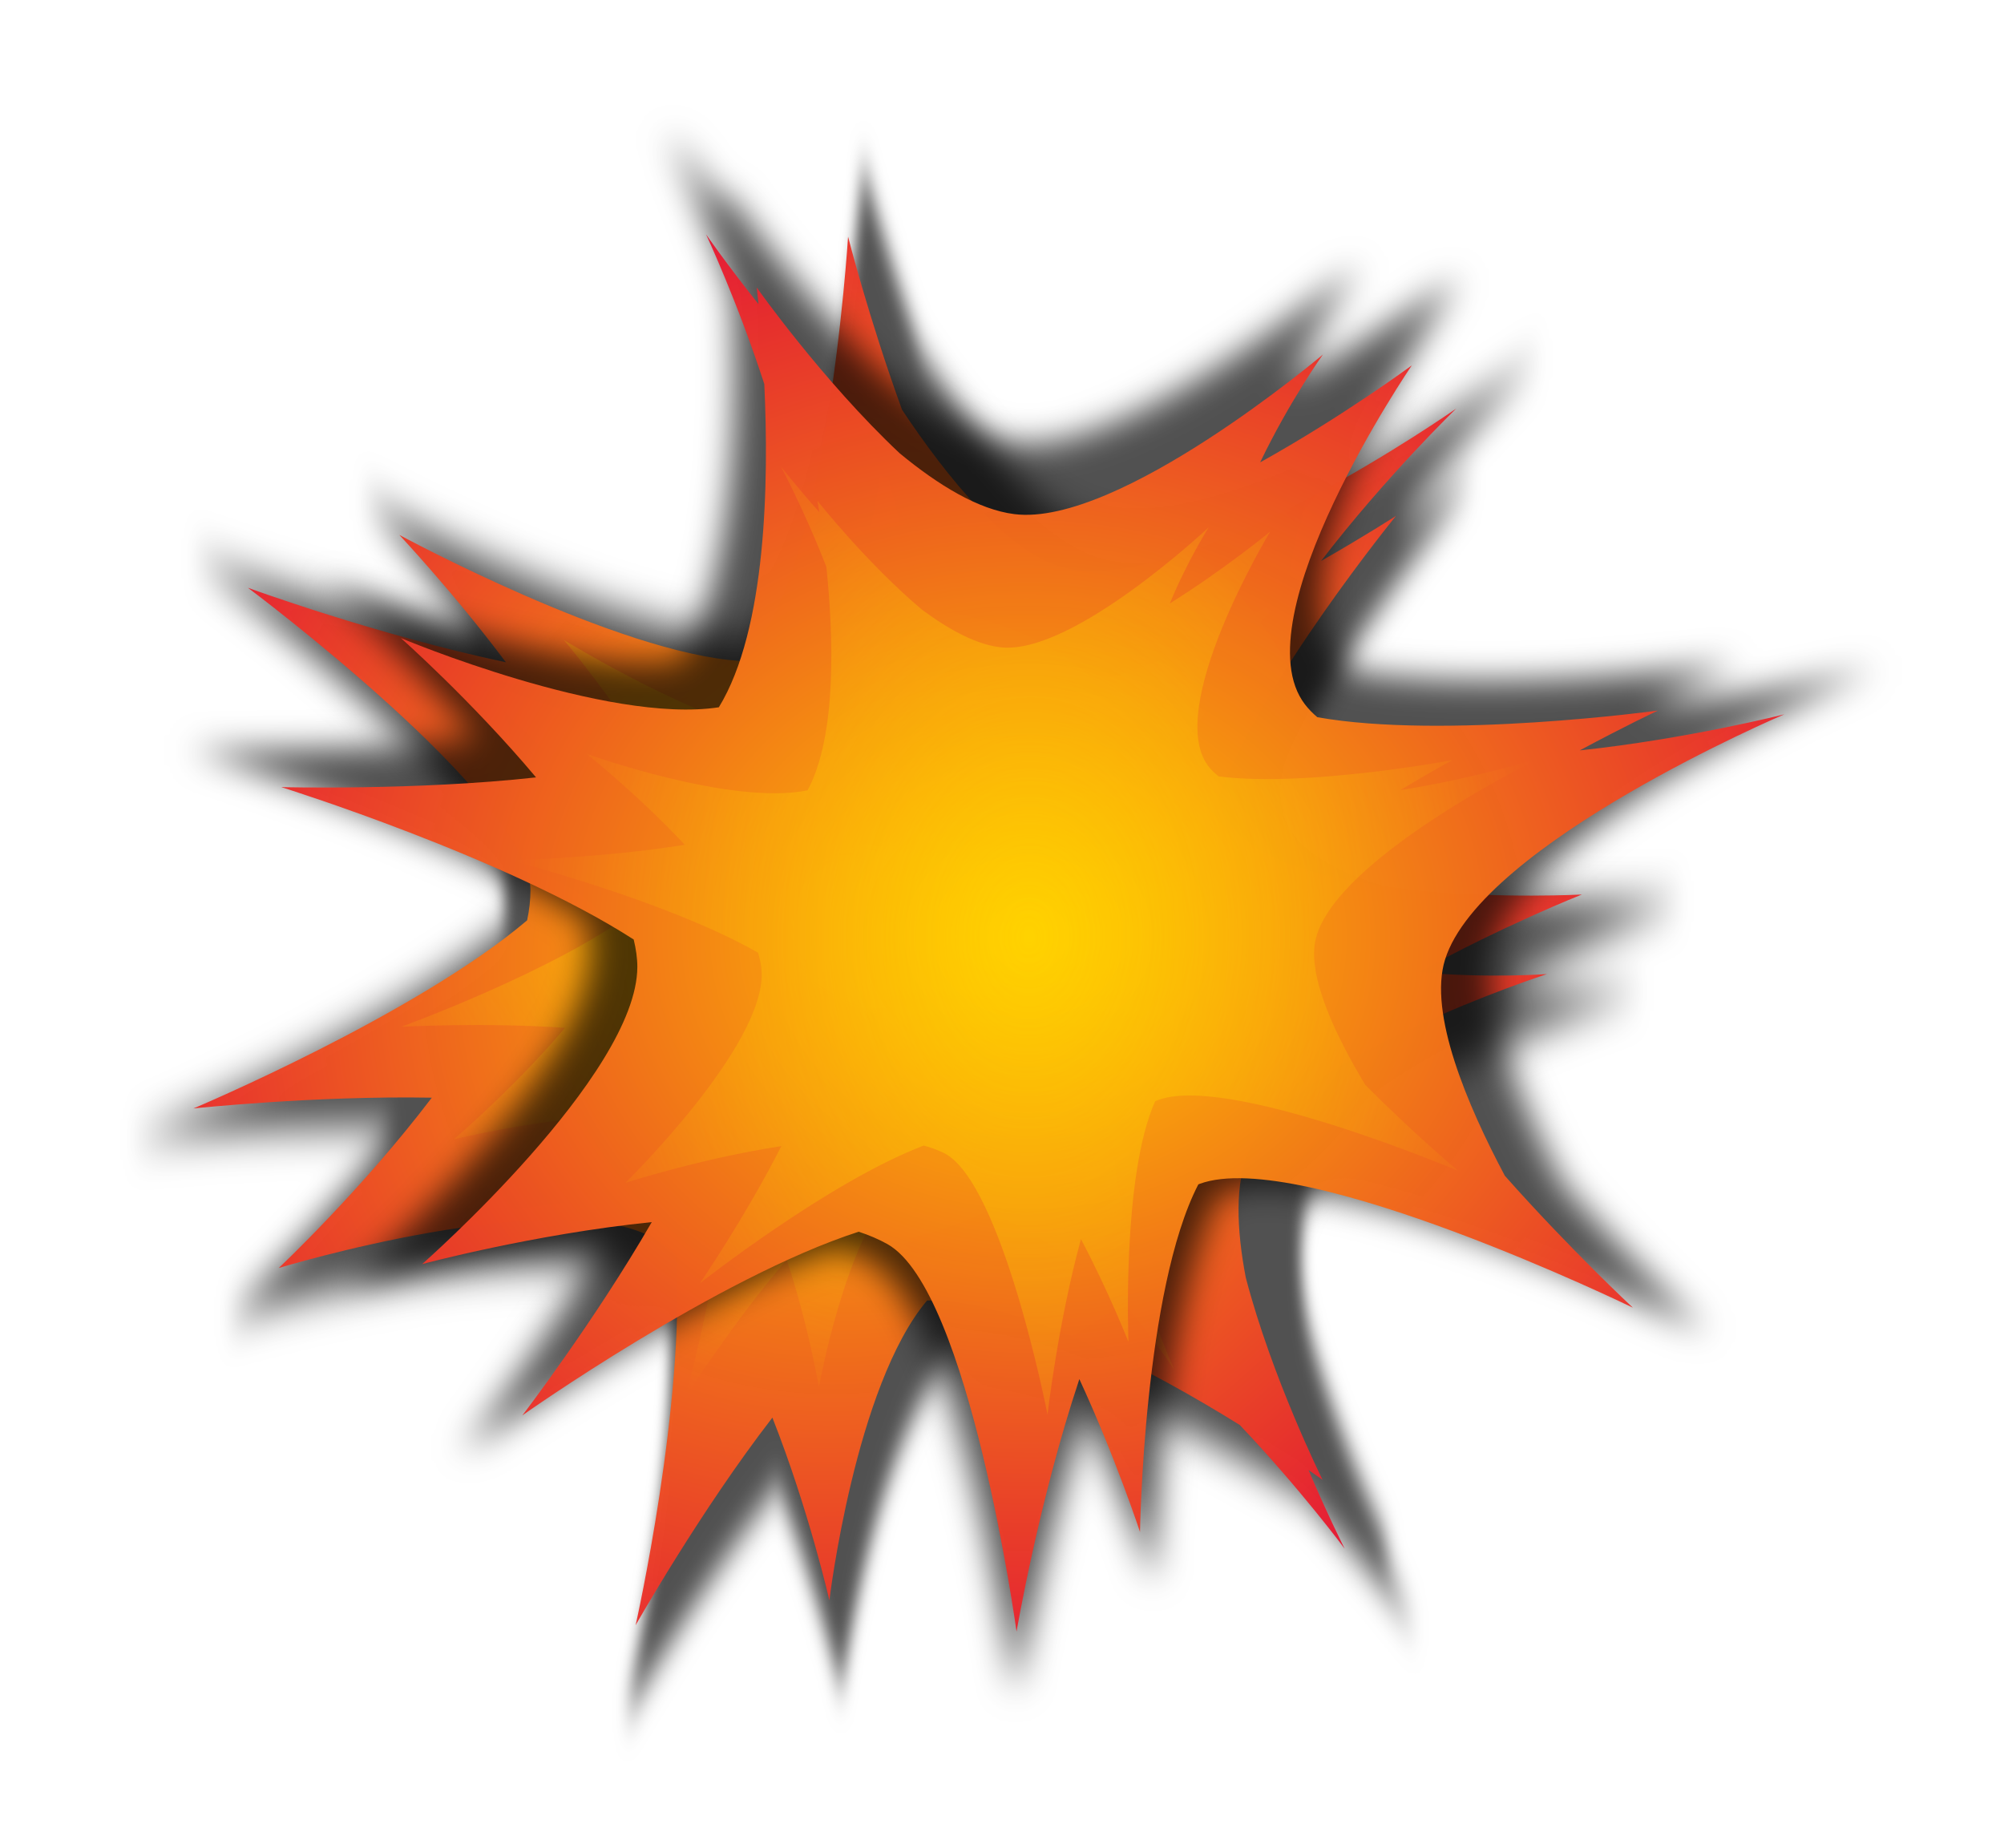
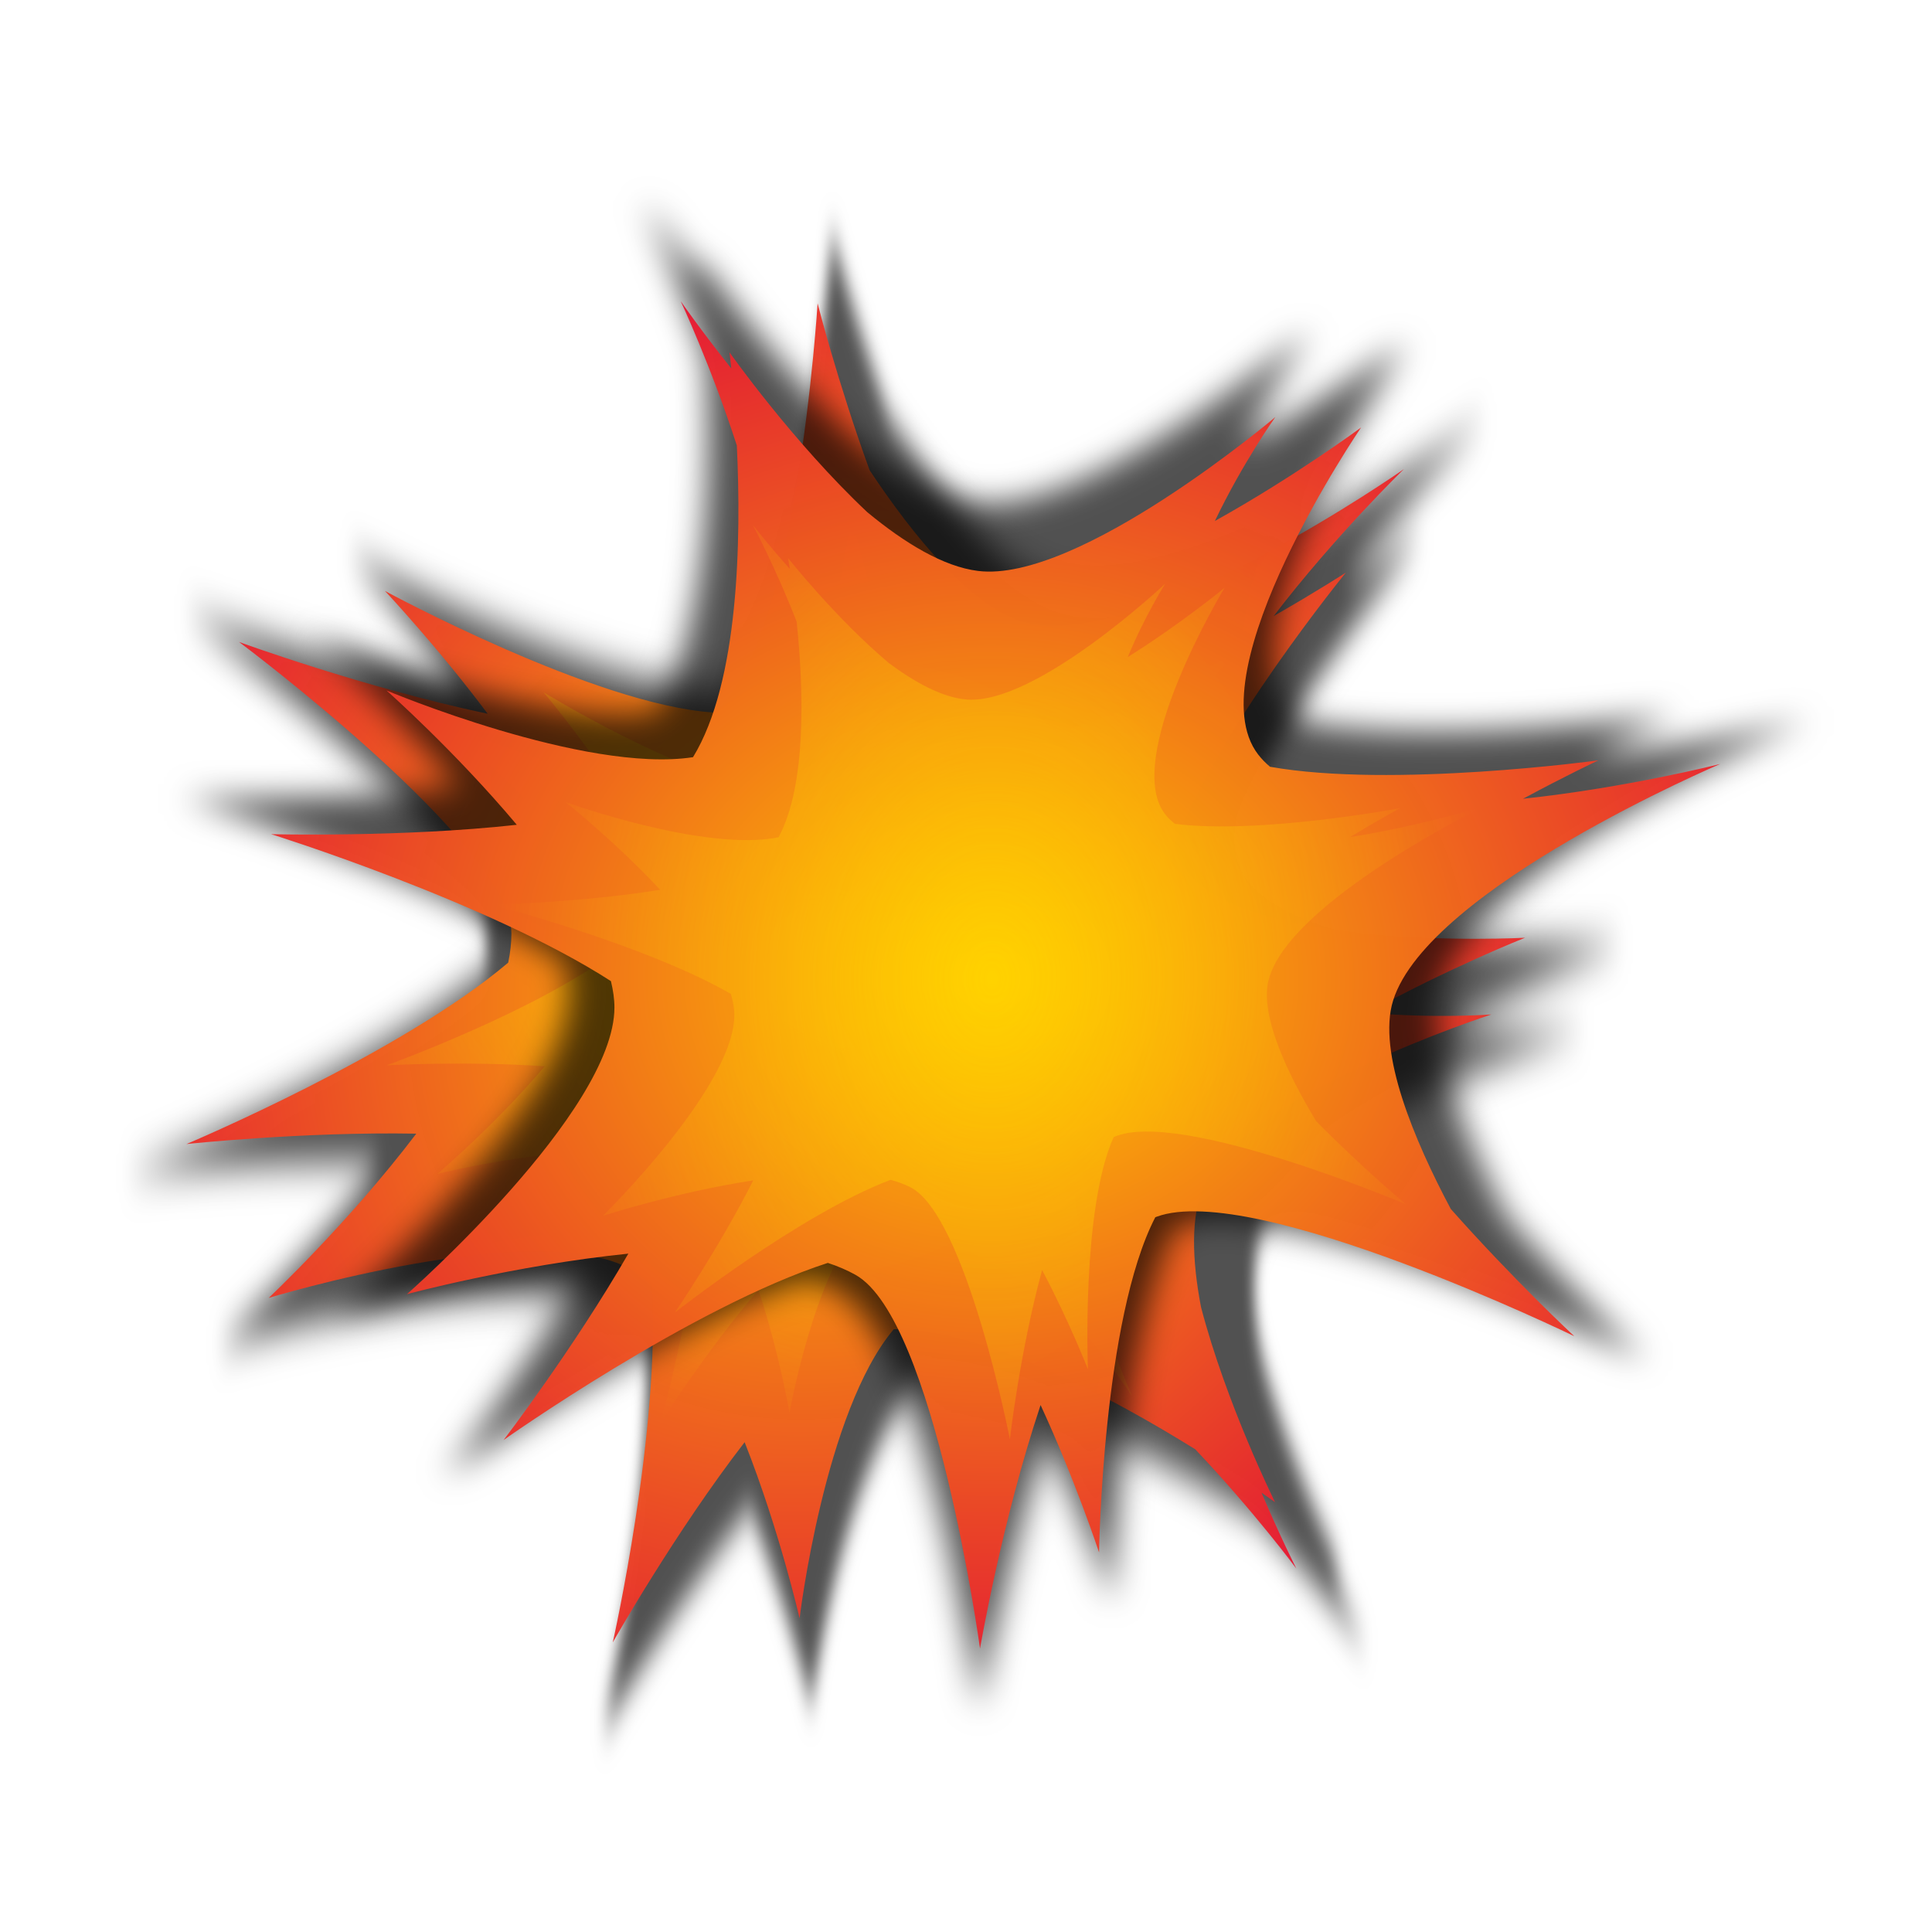
- <svg xmlns="http://www.w3.org/2000/svg" viewBox="0 0 900 830">
+ <svg xmlns="http://www.w3.org/2000/svg" width="50mm" height="50mm" viewBox="0 0 900 830">
  <defs>
    <filter id="c">
      <feGaussianBlur stdDeviation="4.025" />
    </filter>
    <radialGradient id="b" cx="680.14" cy="815.24" r="198.83" gradientTransform="matrix(1.2134 -3.459e-7 3.8323e-7 1.3444 -145.13 -280.73)" gradientUnits="userSpaceOnUse">
      <stop stop-color="#fc0" offset="0" />
      <stop stop-color="#e40039" stop-opacity=".965" offset="1" />
    </radialGradient>
    <radialGradient id="a" cx="680.14" cy="815.24" r="136.7" gradientTransform="matrix(1.4947 .01418 -.00972 1.0242 -328.72 -29.543)" gradientUnits="userSpaceOnUse">
      <stop stop-color="#ffd600" offset="0" />
      <stop stop-color="#fc0" stop-opacity="0" offset="1" />
    </radialGradient>
  </defs>
  <g transform="matrix(1.4258 .75913 -.80093 1.3972 77.184 -1238.9)" fill-rule="evenodd">
    <path transform="matrix(1.1219 0 0 1.1219 -83.597 -99.375)" d="m753.78 611.58s-38.635 81.371-72.125 90.531c-15.44 4.223-41.508-6.937-61.469-17.562-20.67-18.162-36.969-35.563-36.969-35.563s44.177 91.108 32.844 118.31c-0.048 0.114-0.106 0.23-0.156 0.344-30.496 14.173-99.719 13.656-99.719 13.656s21.54 7.267 43.344 17.406c-34.847 10.197-72.562 15.469-72.562 15.469s97.365 14.869 110.03 37.437c1.333 2.376 2.46 5.021 3.375 7.875-13.902 38.054-54.5 90.094-54.5 90.094s27.329-18.986 56.031-33.906c-4.183 32.112-13.375 62.031-13.375 62.031s55.32-57.153 86.25-56.531c2.484 0.05 5.102 0.47 7.812 1.156 22.778 35.192 41.5 96.562 41.5 96.562s-0.206-36.786 4.281-69.062c21.486 17.888 39.031 37.531 39.031 37.531s-23.497-56.309-17.906-86.687c22.618-12.459 64.77-12.18 92.688-10.313 23.62 7.864 42.438 16.719 42.438 16.719s-8.395-5.774-19.625-14.656c2.977 0.354 4.75 0.594 4.75 0.594s-26.288-18.454-46.531-39.781c-9.006-10.797-15.676-21.794-16.75-31.5-3.147-28.429 47.438-82.719 47.438-82.719s-13.59 8.799-31.188 16.344c13.726-22.289 28.625-40.531 28.625-40.531s-73.41 45.276-97.562 26.875c-1.309-0.998-2.498-2.159-3.594-3.438-5.702-34.414 3.906-92.344 3.906-92.344s-4.742 9.048-11.844 20.937c3.919-29.203 11.531-55.281 11.531-55.281z" filter="url(#c)" opacity=".683" />
    <path d="m748.12 611.58c-2e-5 0-38.635 81.371-72.125 90.531-15.44 4.223-41.509-6.937-61.469-17.562-20.67-18.162-36.969-35.563-36.969-35.563s44.177 91.108 32.844 118.31c-0.048 0.114-0.106 0.23-0.156 0.344-30.496 14.173-99.719 13.656-99.719 13.656s21.54 7.266 43.344 17.406c-34.847 10.197-72.562 15.469-72.562 15.469s97.365 14.869 110.03 37.437c1.333 2.376 2.46 5.021 3.375 7.875-13.902 38.054-54.5 90.094-54.5 90.094s27.329-18.986 56.031-33.906c-4.183 32.112-13.375 62.031-13.375 62.031s55.32-57.153 86.25-56.531c2.484 0.05 5.102 0.47 7.812 1.156 22.778 35.192 41.5 96.563 41.5 96.563s-0.206-36.786 4.281-69.063c21.486 17.888 39.031 37.531 39.031 37.531s-23.497-56.309-17.906-86.687c22.618-12.459 64.77-12.18 92.688-10.313 23.62 7.864 42.438 16.719 42.438 16.719s-8.395-5.774-19.625-14.656c2.977 0.354 4.75 0.594 4.75 0.594s-26.288-18.454-46.531-39.781c-9.006-10.797-15.676-21.794-16.75-31.5-3.147-28.429 47.438-82.719 47.438-82.719s-13.59 8.799-31.188 16.344c13.726-22.289 28.625-40.531 28.625-40.531s-73.41 45.276-97.562 26.875c-1.309-0.998-2.498-2.159-3.594-3.438-5.702-34.414 3.906-92.344 3.906-92.344s-4.742 9.048-11.844 20.937c3.919-29.203 11.531-55.281 11.531-55.281z" fill="url(#b)" />
    <path d="m734.1 677.76c-1e-5 0-29.494 54.455-52.82 59.523-10.755 2.336-28.244-6.277-41.56-14.3-13.529-13.223-24.083-25.764-24.083-25.764s27.006 64.162 18.232 82.425c-0.037 0.077-0.081 0.154-0.12 0.23-21.454 8.618-68.96 5.738-68.96 5.738s14.523 5.775 29.122 13.531c-24.296 5.729-50.382 7.973-50.382 7.973s66.303 13.76 74.176 29.717c0.829 1.68 1.506 3.537 2.03 5.53-10.933 25.619-40.704 59.865-40.704 59.865s19.455-12.038 39.705-21.234c-4.044 21.894-11.446 42.099-11.446 42.099s40.065-37.22 61.277-35.665c1.704 0.125 3.486 0.509 5.322 1.079 14.355 24.992 24.969 67.809 24.969 67.809s1.2-25.263 5.459-47.258c14.099 13.065 25.428 27.191 25.428 27.191s-14.077-39.516-9.131-60.168c15.983-7.729 44.912-5.999 64.01-3.699 15.929 6.261 28.525 13.026 28.525 13.026s-5.553-4.27-12.939-10.778c2.031 0.352 3.239 0.581 3.239 0.581s-17.375-13.628-30.495-29.009c-5.789-7.741-9.967-15.535-10.35-22.237-1.124-19.632 35.586-55.06 35.586-55.06s-9.651 5.545-22.008 10.083c10.236-14.802 21.131-26.782 21.131-26.782s-52.051 28.406-67.962 14.892c-0.863-0.733-1.636-1.574-2.342-2.491-2.659-23.835 6.051-63.256 6.051-63.256s-3.586 6.039-8.895 13.942c3.756-19.906 9.934-37.532 9.934-37.532z" fill="url(#a)" opacity=".611" />
  </g>
  <g transform="matrix(.03599 -1.5704 -1.6548 -.03415 1786.5 1516.6)" fill-rule="evenodd">
    <path transform="matrix(1.1219 0 0 1.1219 -83.597 -99.375)" d="m753.78 611.58s-38.635 81.371-72.125 90.531c-15.44 4.223-41.508-6.937-61.469-17.562-20.67-18.162-36.969-35.563-36.969-35.563s44.177 91.108 32.844 118.31c-0.048 0.114-0.106 0.23-0.156 0.344-30.496 14.173-99.719 13.656-99.719 13.656s21.54 7.267 43.344 17.406c-34.847 10.197-72.562 15.469-72.562 15.469s97.365 14.869 110.03 37.437c1.333 2.376 2.46 5.021 3.375 7.875-13.902 38.054-54.5 90.094-54.5 90.094s27.329-18.986 56.031-33.906c-4.183 32.112-13.375 62.031-13.375 62.031s55.32-57.153 86.25-56.531c2.484 0.05 5.102 0.47 7.812 1.156 22.778 35.192 41.5 96.562 41.5 96.562s-0.206-36.786 4.281-69.062c21.486 17.888 39.031 37.531 39.031 37.531s-23.497-56.309-17.906-86.687c22.618-12.459 64.77-12.18 92.688-10.313 23.62 7.864 42.438 16.719 42.438 16.719s-8.395-5.774-19.625-14.656c2.977 0.354 4.75 0.594 4.75 0.594s-26.288-18.454-46.531-39.781c-9.006-10.797-15.676-21.794-16.75-31.5-3.147-28.429 47.438-82.719 47.438-82.719s-13.59 8.799-31.188 16.344c13.726-22.289 28.625-40.531 28.625-40.531s-73.41 45.276-97.562 26.875c-1.309-0.998-2.498-2.159-3.594-3.438-5.702-34.414 3.906-92.344 3.906-92.344s-4.742 9.048-11.844 20.937c3.919-29.203 11.531-55.281 11.531-55.281z" filter="url(#c)" opacity=".683" />
    <path d="m748.12 611.58c-2e-5 0-38.635 81.371-72.125 90.531-15.44 4.223-41.509-6.937-61.469-17.562-20.67-18.162-36.969-35.563-36.969-35.563s44.177 91.108 32.844 118.31c-0.048 0.114-0.106 0.23-0.156 0.344-30.496 14.173-99.719 13.656-99.719 13.656s21.54 7.266 43.344 17.406c-34.847 10.197-72.562 15.469-72.562 15.469s97.365 14.869 110.03 37.437c1.333 2.376 2.46 5.021 3.375 7.875-13.902 38.054-54.5 90.094-54.5 90.094s27.329-18.986 56.031-33.906c-4.183 32.112-13.375 62.031-13.375 62.031s55.32-57.153 86.25-56.531c2.484 0.05 5.102 0.47 7.812 1.156 22.778 35.192 41.5 96.563 41.5 96.563s-0.206-36.786 4.281-69.063c21.486 17.888 39.031 37.531 39.031 37.531s-23.497-56.309-17.906-86.687c22.618-12.459 64.77-12.18 92.688-10.313 23.62 7.864 42.438 16.719 42.438 16.719s-8.395-5.774-19.625-14.656c2.977 0.354 4.75 0.594 4.75 0.594s-26.288-18.454-46.531-39.781c-9.006-10.797-15.676-21.794-16.75-31.5-3.147-28.429 47.438-82.719 47.438-82.719s-13.59 8.799-31.188 16.344c13.726-22.289 28.625-40.531 28.625-40.531s-73.41 45.276-97.562 26.875c-1.309-0.998-2.498-2.159-3.594-3.438-5.702-34.414 3.906-92.344 3.906-92.344s-4.742 9.048-11.844 20.937c3.919-29.203 11.531-55.281 11.531-55.281z" fill="url(#b)" />
    <path d="m734.1 677.76c-1e-5 0-29.494 54.455-52.82 59.523-10.755 2.336-28.244-6.277-41.56-14.3-13.529-13.223-24.083-25.764-24.083-25.764s27.006 64.162 18.232 82.425c-0.037 0.077-0.081 0.154-0.12 0.23-21.454 8.618-68.96 5.738-68.96 5.738s14.523 5.775 29.122 13.531c-24.296 5.729-50.382 7.973-50.382 7.973s66.303 13.76 74.176 29.717c0.829 1.68 1.506 3.537 2.03 5.53-10.933 25.619-40.704 59.865-40.704 59.865s19.455-12.038 39.705-21.234c-4.044 21.894-11.446 42.099-11.446 42.099s40.065-37.22 61.277-35.665c1.704 0.125 3.486 0.509 5.322 1.079 14.355 24.992 24.969 67.809 24.969 67.809s1.2-25.263 5.459-47.258c14.099 13.065 25.428 27.191 25.428 27.191s-14.077-39.516-9.131-60.168c15.983-7.729 44.912-5.999 64.01-3.699 15.929 6.261 28.525 13.026 28.525 13.026s-5.553-4.27-12.939-10.778c2.031 0.352 3.239 0.581 3.239 0.581s-17.375-13.628-30.495-29.009c-5.789-7.741-9.967-15.535-10.35-22.237-1.124-19.632 35.586-55.06 35.586-55.06s-9.651 5.545-22.008 10.083c10.236-14.802 21.131-26.782 21.131-26.782s-52.051 28.406-67.962 14.892c-0.863-0.733-1.636-1.574-2.342-2.491-2.659-23.835 6.051-63.256 6.051-63.256s-3.586 6.039-8.895 13.942c3.756-19.906 9.934-37.532 9.934-37.532z" fill="url(#a)" opacity=".611" />
  </g>
</svg>
